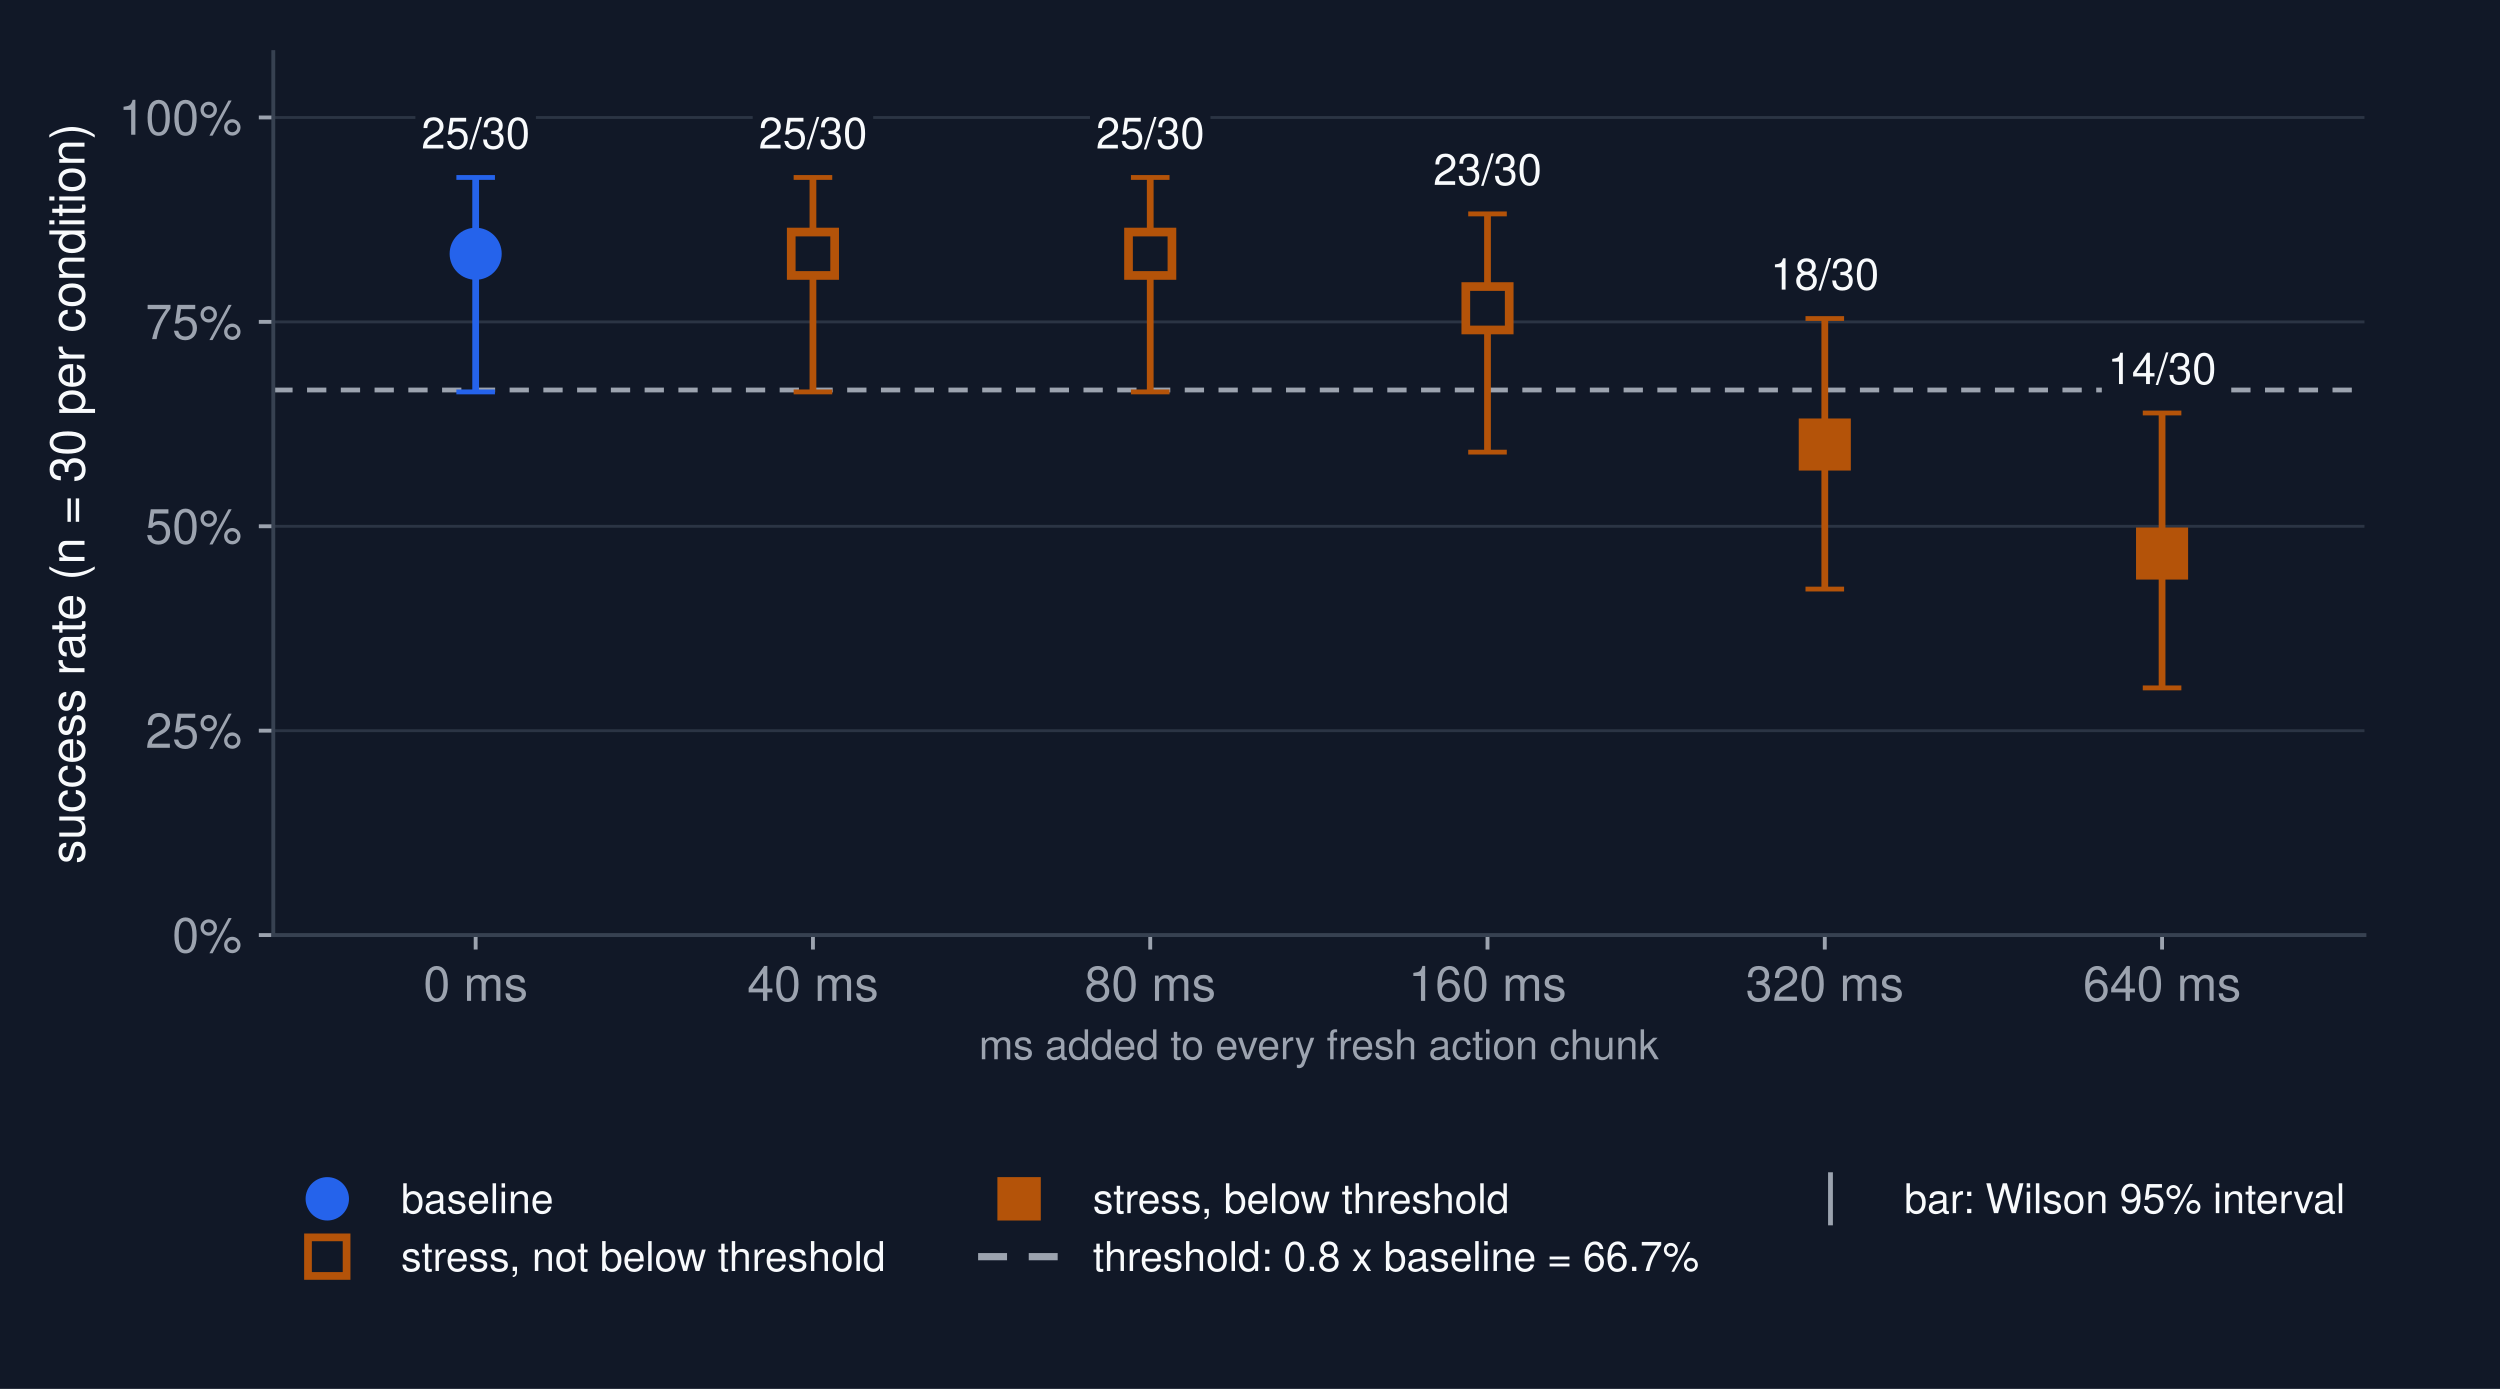
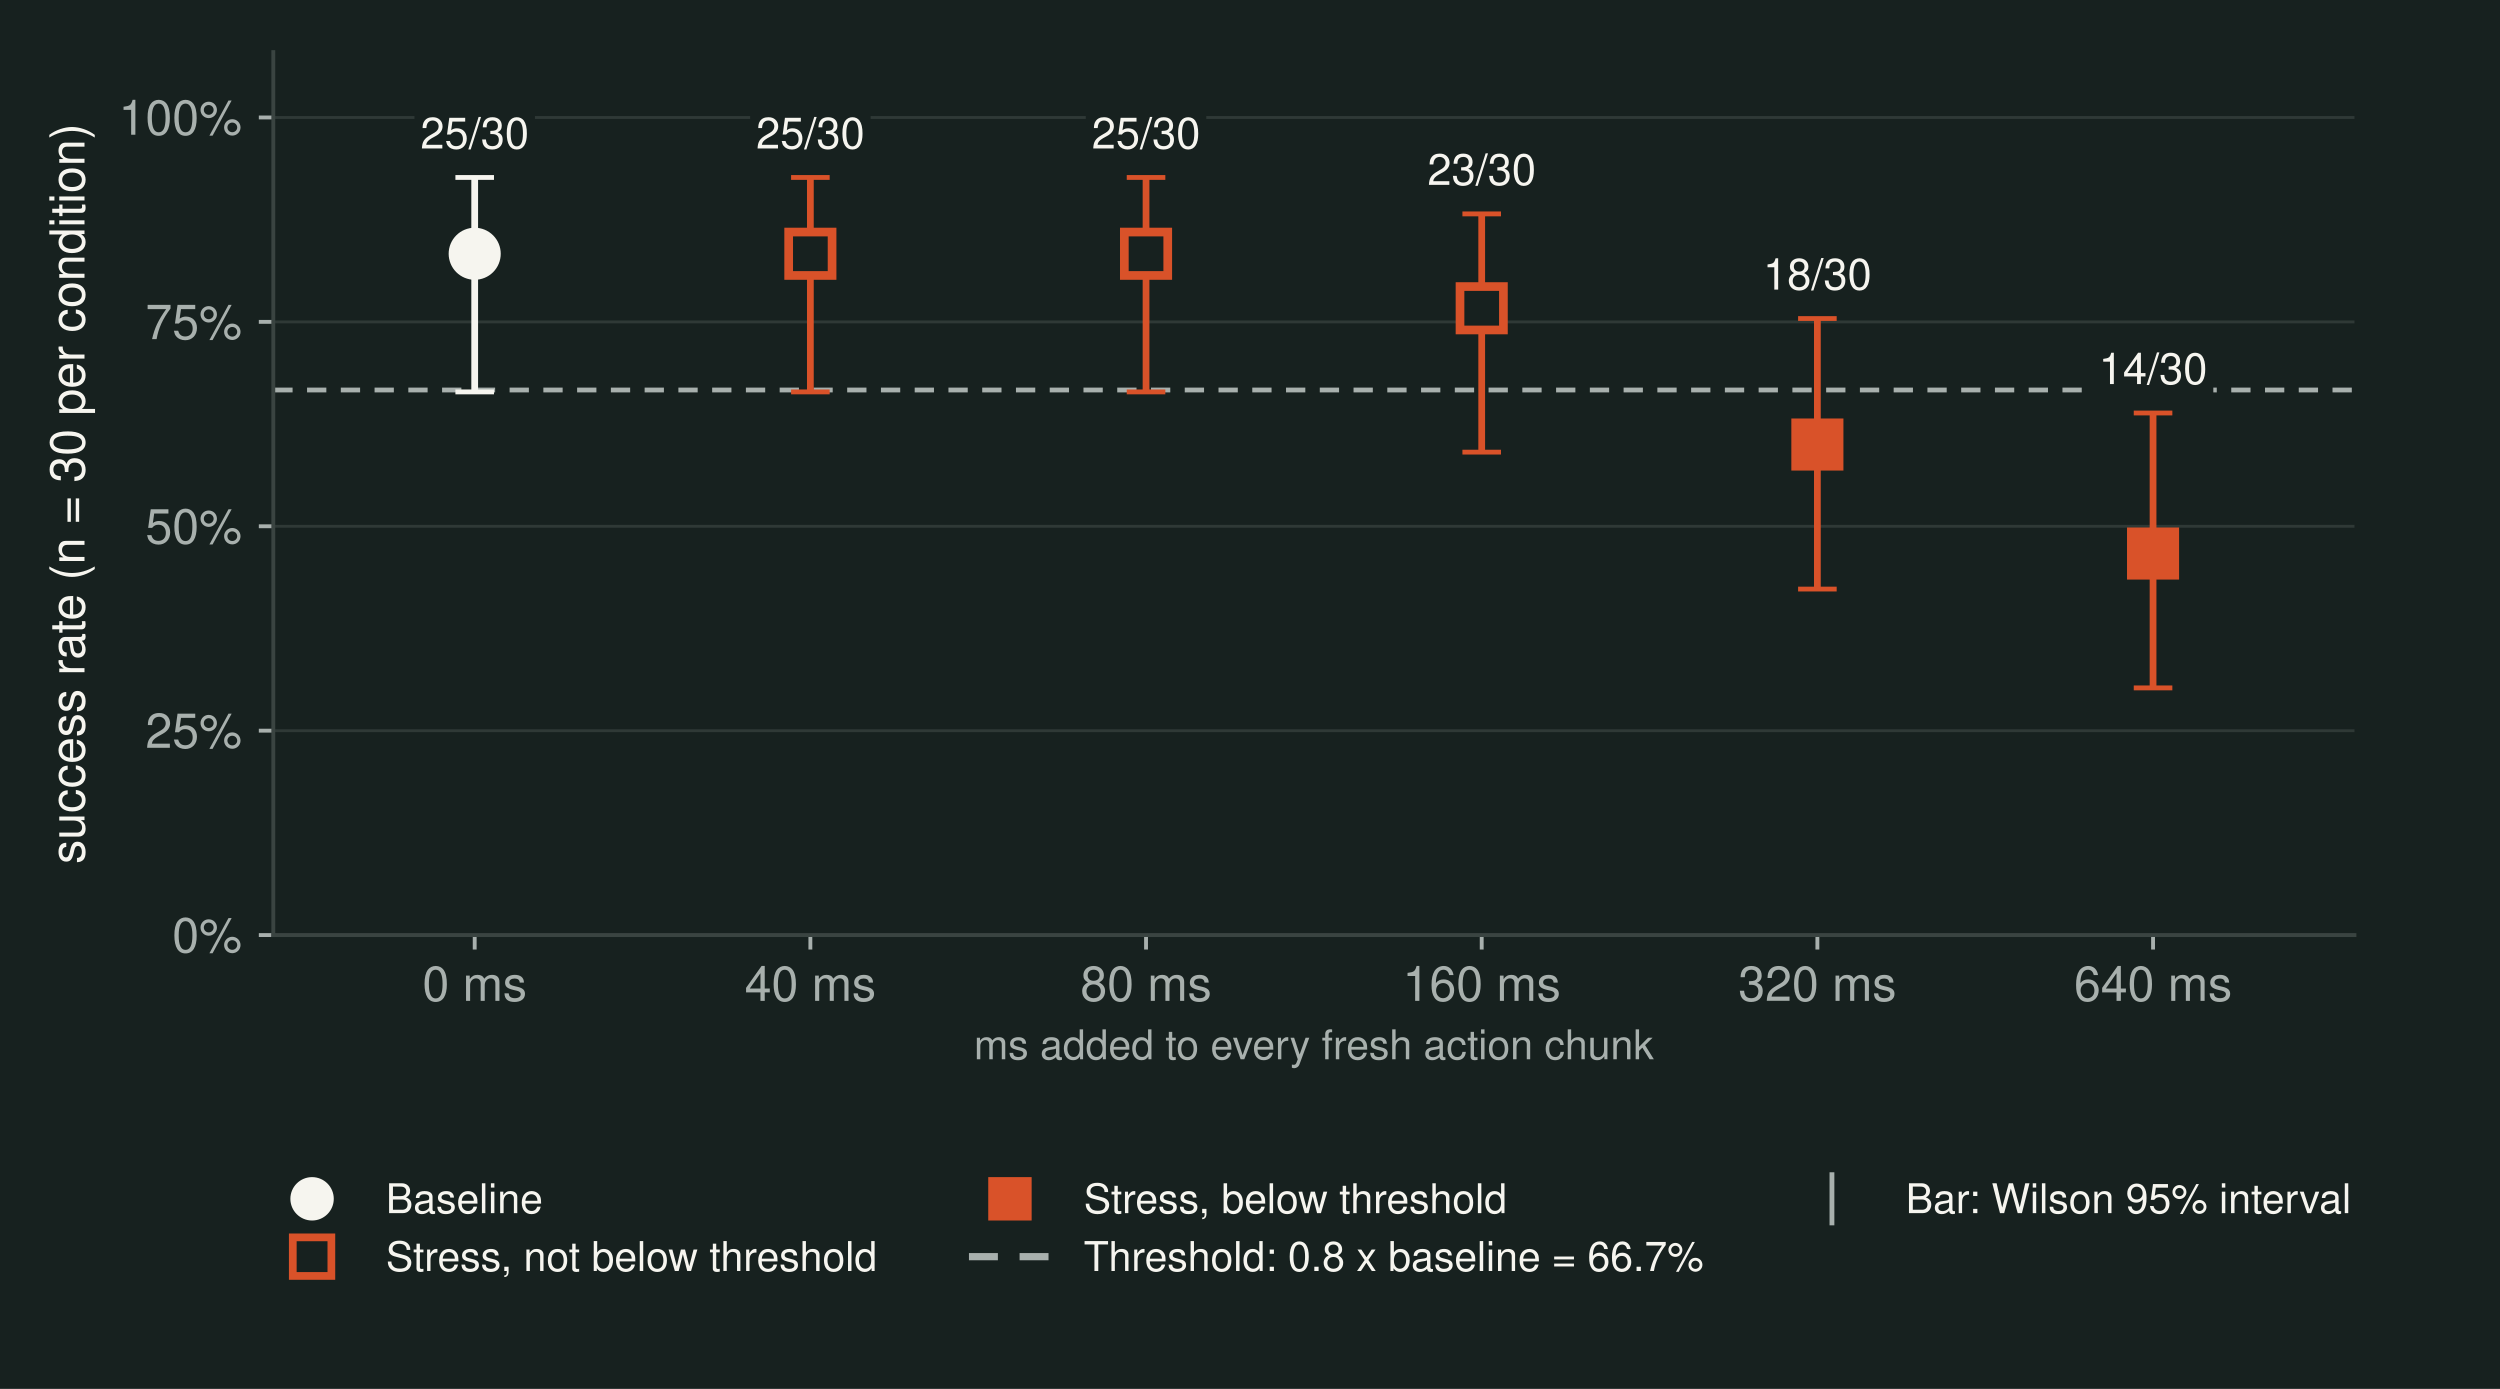
<svg xmlns="http://www.w3.org/2000/svg" xmlns:xlink="http://www.w3.org/1999/xlink" width="518.4pt" height="288pt" viewBox="0 0 518.4 288" version="1.1">
  <defs>
    <style type="text/css">*{stroke-linejoin: round; stroke-linecap: butt}</style>
  </defs>
  <g id="figure_1">
    <g id="patch_1">
-       <path d="M 0 288  L 518.4 288  L 518.4 0  L 0 0  z " style="fill: #111827" />
+       <path d="M 0 288  L 518.4 288  L 518.4 0  L 0 0  z " style="fill: #17211f" />
    </g>
    <g id="axes_1">
      <g id="patch_2">
-         <path d="M 56.67 193.898  L 490.29 193.898  L 490.29 10.8  L 56.67 10.8  z " style="fill: #111827" />
+         <path d="M 56.67 193.898  L 488.22 193.898  L 488.22 10.8  L 56.67 10.8  z " style="fill: #17211f" />
      </g>
      <g id="matplotlib.axis_1">
        <g id="xtick_1">
          <g id="line2d_1">
            <defs>
-               <path id="mce90287faa" d="M 0 0  L 0 3  " style="stroke: #9ca3af; stroke-width: 0.8" />
+               <path id="mc2c41bda7b" d="M 0 0  L 0 3  " style="stroke: #a8b0ad; stroke-width: 0.8" />
            </defs>
            <g>
-               <use xlink:href="#mce90287faa" x="98.633" y="193.898" style="fill: #9ca3af; stroke: #9ca3af; stroke-width: 0.8" />
+               <use xlink:href="#mc2c41bda7b" x="98.433" y="193.898" style="fill: #a8b0ad; stroke: #a8b0ad; stroke-width: 0.8" />
            </g>
          </g>
          <g id="text_1">
-             <text style="font-size: 10px; font-family: 'Helvetica Neue', 'Helvetica', 'Arial', 'DejaVu Sans', sans-serif; text-anchor: middle; fill: #9ca3af" x="98.633" y="207.538" transform="rotate(-0 98.63323 207.5382)">0 ms</text>
+             <text style="font-size: 10px; font-family: 'Helvetica Neue', 'Helvetica', 'Arial', 'DejaVu Sans', sans-serif; text-anchor: middle; fill: #a8b0ad" x="98.433" y="207.538" transform="rotate(-0 98.4329 207.5382)">0 ms</text>
          </g>
        </g>
        <g id="xtick_2">
          <g id="line2d_2">
            <g>
-               <use xlink:href="#mce90287faa" x="168.572" y="193.898" style="fill: #9ca3af; stroke: #9ca3af; stroke-width: 0.8" />
+               <use xlink:href="#mc2c41bda7b" x="168.038" y="193.898" style="fill: #a8b0ad; stroke: #a8b0ad; stroke-width: 0.8" />
            </g>
          </g>
          <g id="text_2">
-             <text style="font-size: 10px; font-family: 'Helvetica Neue', 'Helvetica', 'Arial', 'DejaVu Sans', sans-serif; text-anchor: middle; fill: #9ca3af" x="168.572" y="207.538" transform="rotate(-0 168.5719 207.5382)">40 ms</text>
+             <text style="font-size: 10px; font-family: 'Helvetica Neue', 'Helvetica', 'Arial', 'DejaVu Sans', sans-serif; text-anchor: middle; fill: #a8b0ad" x="168.038" y="207.538" transform="rotate(-0 168.0377 207.5382)">40 ms</text>
          </g>
        </g>
        <g id="xtick_3">
          <g id="line2d_3">
            <g>
-               <use xlink:href="#mce90287faa" x="238.511" y="193.898" style="fill: #9ca3af; stroke: #9ca3af; stroke-width: 0.8" />
+               <use xlink:href="#mc2c41bda7b" x="237.643" y="193.898" style="fill: #a8b0ad; stroke: #a8b0ad; stroke-width: 0.8" />
            </g>
          </g>
          <g id="text_3">
-             <text style="font-size: 10px; font-family: 'Helvetica Neue', 'Helvetica', 'Arial', 'DejaVu Sans', sans-serif; text-anchor: middle; fill: #9ca3af" x="238.511" y="207.538" transform="rotate(-0 238.5106 207.5382)">80 ms</text>
+             <text style="font-size: 10px; font-family: 'Helvetica Neue', 'Helvetica', 'Arial', 'DejaVu Sans', sans-serif; text-anchor: middle; fill: #a8b0ad" x="237.643" y="207.538" transform="rotate(-0 237.6426 207.5382)">80 ms</text>
          </g>
        </g>
        <g id="xtick_4">
          <g id="line2d_4">
            <g>
-               <use xlink:href="#mce90287faa" x="308.449" y="193.898" style="fill: #9ca3af; stroke: #9ca3af; stroke-width: 0.8" />
+               <use xlink:href="#mc2c41bda7b" x="307.247" y="193.898" style="fill: #a8b0ad; stroke: #a8b0ad; stroke-width: 0.8" />
            </g>
          </g>
          <g id="text_4">
-             <text style="font-size: 10px; font-family: 'Helvetica Neue', 'Helvetica', 'Arial', 'DejaVu Sans', sans-serif; text-anchor: middle; fill: #9ca3af" x="308.449" y="207.538" transform="rotate(-0 308.4494 207.5382)">160 ms</text>
+             <text style="font-size: 10px; font-family: 'Helvetica Neue', 'Helvetica', 'Arial', 'DejaVu Sans', sans-serif; text-anchor: middle; fill: #a8b0ad" x="307.247" y="207.538" transform="rotate(-0 307.2474 207.5382)">160 ms</text>
          </g>
        </g>
        <g id="xtick_5">
          <g id="line2d_5">
            <g>
-               <use xlink:href="#mce90287faa" x="378.388" y="193.898" style="fill: #9ca3af; stroke: #9ca3af; stroke-width: 0.8" />
+               <use xlink:href="#mc2c41bda7b" x="376.852" y="193.898" style="fill: #a8b0ad; stroke: #a8b0ad; stroke-width: 0.8" />
            </g>
          </g>
          <g id="text_5">
-             <text style="font-size: 10px; font-family: 'Helvetica Neue', 'Helvetica', 'Arial', 'DejaVu Sans', sans-serif; text-anchor: middle; fill: #9ca3af" x="378.388" y="207.538" transform="rotate(-0 378.3881 207.5382)">320 ms</text>
+             <text style="font-size: 10px; font-family: 'Helvetica Neue', 'Helvetica', 'Arial', 'DejaVu Sans', sans-serif; text-anchor: middle; fill: #a8b0ad" x="376.852" y="207.538" transform="rotate(-0 376.8523 207.5382)">320 ms</text>
          </g>
        </g>
        <g id="xtick_6">
          <g id="line2d_6">
            <g>
-               <use xlink:href="#mce90287faa" x="448.327" y="193.898" style="fill: #9ca3af; stroke: #9ca3af; stroke-width: 0.8" />
+               <use xlink:href="#mc2c41bda7b" x="446.457" y="193.898" style="fill: #a8b0ad; stroke: #a8b0ad; stroke-width: 0.8" />
            </g>
          </g>
          <g id="text_6">
-             <text style="font-size: 10px; font-family: 'Helvetica Neue', 'Helvetica', 'Arial', 'DejaVu Sans', sans-serif; text-anchor: middle; fill: #9ca3af" x="448.327" y="207.538" transform="rotate(-0 448.3268 207.5382)">640 ms</text>
+             <text style="font-size: 10px; font-family: 'Helvetica Neue', 'Helvetica', 'Arial', 'DejaVu Sans', sans-serif; text-anchor: middle; fill: #a8b0ad" x="446.457" y="207.538" transform="rotate(-0 446.4571 207.5382)">640 ms</text>
          </g>
        </g>
        <g id="text_7">
-           <text style="font-size: 8.5px; font-family: 'Helvetica Neue', 'Helvetica', 'Arial', 'DejaVu Sans', sans-serif; text-anchor: middle; fill: #9ca3af" x="273.48" y="219.646" transform="rotate(-0 273.48 219.6458)">ms added to every fresh action chunk</text>
+           <text style="font-size: 8.5px; font-family: 'Helvetica Neue', 'Helvetica', 'Arial', 'DejaVu Sans', sans-serif; text-anchor: middle; fill: #a8b0ad" x="272.445" y="219.646" transform="rotate(-0 272.445 219.6458)">ms added to every fresh action chunk</text>
        </g>
      </g>
      <g id="matplotlib.axis_2">
        <g id="ytick_1">
          <g id="line2d_7">
-             <path d="M 56.67 193.898  L 490.29 193.898  " clip-path="url(#p9b0ecbfd5b)" style="fill: none; stroke: #374151; stroke-opacity: 0.7; stroke-width: 0.6; stroke-linecap: square" />
+             <path d="M 56.67 193.898  L 488.22 193.898  " clip-path="url(#pf2805d2afb)" style="fill: none; stroke: #3a4441; stroke-opacity: 0.7; stroke-width: 0.6; stroke-linecap: square" />
          </g>
          <g id="line2d_8">
            <defs>
-               <path id="m73782f5414" d="M 0 0  L -3 0  " style="stroke: #9ca3af; stroke-width: 0.8" />
+               <path id="m6b0898b66c" d="M 0 0  L -3 0  " style="stroke: #a8b0ad; stroke-width: 0.8" />
            </defs>
            <g>
-               <use xlink:href="#m73782f5414" x="56.67" y="193.898" style="fill: #9ca3af; stroke: #9ca3af; stroke-width: 0.8" />
+               <use xlink:href="#m6b0898b66c" x="56.67" y="193.898" style="fill: #a8b0ad; stroke: #a8b0ad; stroke-width: 0.8" />
            </g>
          </g>
          <g id="text_8">
-             <text style="font-size: 10px; font-family: 'Helvetica Neue', 'Helvetica', 'Arial', 'DejaVu Sans', sans-serif; text-anchor: end; fill: #9ca3af" x="50.17" y="197.468" transform="rotate(-0 50.17 197.4679)">0%</text>
+             <text style="font-size: 10px; font-family: 'Helvetica Neue', 'Helvetica', 'Arial', 'DejaVu Sans', sans-serif; text-anchor: end; fill: #a8b0ad" x="50.17" y="197.468" transform="rotate(-0 50.17 197.4679)">0%</text>
          </g>
        </g>
        <g id="ytick_2">
          <g id="line2d_9">
-             <path d="M 56.67 151.514  L 490.29 151.514  " clip-path="url(#p9b0ecbfd5b)" style="fill: none; stroke: #374151; stroke-opacity: 0.7; stroke-width: 0.6; stroke-linecap: square" />
+             <path d="M 56.67 151.514  L 488.22 151.514  " clip-path="url(#pf2805d2afb)" style="fill: none; stroke: #3a4441; stroke-opacity: 0.7; stroke-width: 0.6; stroke-linecap: square" />
          </g>
          <g id="line2d_10">
            <g>
-               <use xlink:href="#m73782f5414" x="56.67" y="151.514" style="fill: #9ca3af; stroke: #9ca3af; stroke-width: 0.8" />
+               <use xlink:href="#m6b0898b66c" x="56.67" y="151.514" style="fill: #a8b0ad; stroke: #a8b0ad; stroke-width: 0.8" />
            </g>
          </g>
          <g id="text_9">
-             <text style="font-size: 10px; font-family: 'Helvetica Neue', 'Helvetica', 'Arial', 'DejaVu Sans', sans-serif; text-anchor: end; fill: #9ca3af" x="50.17" y="155.084" transform="rotate(-0 50.17 155.0842)">25%</text>
+             <text style="font-size: 10px; font-family: 'Helvetica Neue', 'Helvetica', 'Arial', 'DejaVu Sans', sans-serif; text-anchor: end; fill: #a8b0ad" x="50.17" y="155.084" transform="rotate(-0 50.17 155.0842)">25%</text>
          </g>
        </g>
        <g id="ytick_3">
          <g id="line2d_11">
-             <path d="M 56.67 109.13  L 490.29 109.13  " clip-path="url(#p9b0ecbfd5b)" style="fill: none; stroke: #374151; stroke-opacity: 0.7; stroke-width: 0.6; stroke-linecap: square" />
+             <path d="M 56.67 109.13  L 488.22 109.13  " clip-path="url(#pf2805d2afb)" style="fill: none; stroke: #3a4441; stroke-opacity: 0.7; stroke-width: 0.6; stroke-linecap: square" />
          </g>
          <g id="line2d_12">
            <g>
-               <use xlink:href="#m73782f5414" x="56.67" y="109.13" style="fill: #9ca3af; stroke: #9ca3af; stroke-width: 0.8" />
+               <use xlink:href="#m6b0898b66c" x="56.67" y="109.13" style="fill: #a8b0ad; stroke: #a8b0ad; stroke-width: 0.8" />
            </g>
          </g>
          <g id="text_10">
-             <text style="font-size: 10px; font-family: 'Helvetica Neue', 'Helvetica', 'Arial', 'DejaVu Sans', sans-serif; text-anchor: end; fill: #9ca3af" x="50.17" y="112.701" transform="rotate(-0 50.17 112.7005)">50%</text>
+             <text style="font-size: 10px; font-family: 'Helvetica Neue', 'Helvetica', 'Arial', 'DejaVu Sans', sans-serif; text-anchor: end; fill: #a8b0ad" x="50.17" y="112.701" transform="rotate(-0 50.17 112.7005)">50%</text>
          </g>
        </g>
        <g id="ytick_4">
          <g id="line2d_13">
-             <path d="M 56.67 66.746  L 490.29 66.746  " clip-path="url(#p9b0ecbfd5b)" style="fill: none; stroke: #374151; stroke-opacity: 0.7; stroke-width: 0.6; stroke-linecap: square" />
+             <path d="M 56.67 66.746  L 488.22 66.746  " clip-path="url(#pf2805d2afb)" style="fill: none; stroke: #3a4441; stroke-opacity: 0.7; stroke-width: 0.6; stroke-linecap: square" />
          </g>
          <g id="line2d_14">
            <g>
-               <use xlink:href="#m73782f5414" x="56.67" y="66.746" style="fill: #9ca3af; stroke: #9ca3af; stroke-width: 0.8" />
+               <use xlink:href="#m6b0898b66c" x="56.67" y="66.746" style="fill: #a8b0ad; stroke: #a8b0ad; stroke-width: 0.8" />
            </g>
          </g>
          <g id="text_11">
-             <text style="font-size: 10px; font-family: 'Helvetica Neue', 'Helvetica', 'Arial', 'DejaVu Sans', sans-serif; text-anchor: end; fill: #9ca3af" x="50.17" y="70.317" transform="rotate(-0 50.17 70.3168)">75%</text>
+             <text style="font-size: 10px; font-family: 'Helvetica Neue', 'Helvetica', 'Arial', 'DejaVu Sans', sans-serif; text-anchor: end; fill: #a8b0ad" x="50.17" y="70.317" transform="rotate(-0 50.17 70.3168)">75%</text>
          </g>
        </g>
        <g id="ytick_5">
          <g id="line2d_15">
-             <path d="M 56.67 24.363  L 490.29 24.363  " clip-path="url(#p9b0ecbfd5b)" style="fill: none; stroke: #374151; stroke-opacity: 0.7; stroke-width: 0.6; stroke-linecap: square" />
+             <path d="M 56.67 24.363  L 488.22 24.363  " clip-path="url(#pf2805d2afb)" style="fill: none; stroke: #3a4441; stroke-opacity: 0.7; stroke-width: 0.6; stroke-linecap: square" />
          </g>
          <g id="line2d_16">
            <g>
-               <use xlink:href="#m73782f5414" x="56.67" y="24.363" style="fill: #9ca3af; stroke: #9ca3af; stroke-width: 0.8" />
+               <use xlink:href="#m6b0898b66c" x="56.67" y="24.363" style="fill: #a8b0ad; stroke: #a8b0ad; stroke-width: 0.8" />
            </g>
          </g>
          <g id="text_12">
-             <text style="font-size: 10px; font-family: 'Helvetica Neue', 'Helvetica', 'Arial', 'DejaVu Sans', sans-serif; text-anchor: end; fill: #9ca3af" x="50.17" y="27.933" transform="rotate(-0 50.17 27.9331)">100%</text>
+             <text style="font-size: 10px; font-family: 'Helvetica Neue', 'Helvetica', 'Arial', 'DejaVu Sans', sans-serif; text-anchor: end; fill: #a8b0ad" x="50.17" y="27.933" transform="rotate(-0 50.17 27.9331)">100%</text>
          </g>
        </g>
        <g id="text_13">
-           <text style="font-size: 10px; font-family: 'Helvetica Neue', 'Helvetica', 'Arial', 'DejaVu Sans', sans-serif; text-anchor: middle; fill: #f8fafc" x="17.522" y="102.349" transform="rotate(-90 17.52156 102.3488)">success rate (n = 30 per condition)</text>
+           <text style="font-size: 10px; font-family: 'Helvetica Neue', 'Helvetica', 'Arial', 'DejaVu Sans', sans-serif; text-anchor: middle; fill: #f6f5ef" x="17.522" y="102.349" transform="rotate(-90 17.52156 102.3488)">success rate (n = 30 per condition)</text>
        </g>
      </g>
      <g id="line2d_17">
-         <path d="M 56.67 80.874  L 490.29 80.874  " clip-path="url(#p9b0ecbfd5b)" style="fill: none; stroke-dasharray: 4,3; stroke-dashoffset: 0; stroke: #9ca3af" />
+         <path d="M 56.67 80.874  L 488.22 80.874  " clip-path="url(#pf2805d2afb)" style="fill: none; stroke-dasharray: 4,3; stroke-dashoffset: 0; stroke: #a8b0ad" />
      </g>
      <g id="LineCollection_1">
-         <path d="M 98.633 81.266  L 98.633 36.801  " clip-path="url(#p9b0ecbfd5b)" style="fill: none; stroke: #2563eb; stroke-width: 1.4" />
+         <path d="M 98.433 81.266  L 98.433 36.801  " clip-path="url(#pf2805d2afb)" style="fill: none; stroke: #f6f5ef; stroke-width: 1.4" />
      </g>
      <g id="line2d_18">
        <defs>
-           <path id="m6fc3dcf2f7" d="M 4 0  L -4 -0  " style="stroke: #2563eb" />
-         </defs>
-         <g clip-path="url(#p9b0ecbfd5b)">
-           <use xlink:href="#m6fc3dcf2f7" x="98.633" y="81.266" style="fill: #1f77b4; stroke: #2563eb" />
+           <path id="m2b64db4c84" d="M 4 0  L -4 -0  " style="stroke: #f6f5ef" />
+         </defs>
+         <g clip-path="url(#pf2805d2afb)">
+           <use xlink:href="#m2b64db4c84" x="98.433" y="81.266" style="fill: #1f77b4; stroke: #f6f5ef" />
        </g>
      </g>
      <g id="line2d_19">
-         <g clip-path="url(#p9b0ecbfd5b)">
-           <use xlink:href="#m6fc3dcf2f7" x="98.633" y="36.801" style="fill: #1f77b4; stroke: #2563eb" />
+         <g clip-path="url(#pf2805d2afb)">
+           <use xlink:href="#m2b64db4c84" x="98.433" y="36.801" style="fill: #1f77b4; stroke: #f6f5ef" />
        </g>
      </g>
      <g id="line2d_20">
        <defs>
-           <path id="m44b142923c" d="M 0 4.5  C 1.193 4.5 2.338 4.026 3.182 3.182  C 4.026 2.338 4.5 1.193 4.5 0  C 4.5 -1.193 4.026 -2.338 3.182 -3.182  C 2.338 -4.026 1.193 -4.5 0 -4.5  C -1.193 -4.5 -2.338 -4.026 -3.182 -3.182  C -4.026 -2.338 -4.5 -1.193 -4.5 0  C -4.5 1.193 -4.026 2.338 -3.182 3.182  C -2.338 4.026 -1.193 4.5 0 4.5  z " style="stroke: #2563eb; stroke-width: 1.8" />
-         </defs>
-         <g clip-path="url(#p9b0ecbfd5b)">
-           <use xlink:href="#m44b142923c" x="98.633" y="52.619" style="fill: #2563eb; stroke: #2563eb; stroke-width: 1.8" />
+           <path id="m468cc6b592" d="M 0 4.5  C 1.193 4.5 2.338 4.026 3.182 3.182  C 4.026 2.338 4.5 1.193 4.5 0  C 4.5 -1.193 4.026 -2.338 3.182 -3.182  C 2.338 -4.026 1.193 -4.5 0 -4.5  C -1.193 -4.5 -2.338 -4.026 -3.182 -3.182  C -4.026 -2.338 -4.5 -1.193 -4.5 0  C -4.5 1.193 -4.026 2.338 -3.182 3.182  C -2.338 4.026 -1.193 4.5 0 4.5  z " style="stroke: #f6f5ef; stroke-width: 1.8" />
+         </defs>
+         <g clip-path="url(#pf2805d2afb)">
+           <use xlink:href="#m468cc6b592" x="98.433" y="52.619" style="fill: #f6f5ef; stroke: #f6f5ef; stroke-width: 1.8" />
        </g>
      </g>
      <g id="LineCollection_2">
-         <path d="M 168.572 81.266  L 168.572 36.801  " clip-path="url(#p9b0ecbfd5b)" style="fill: none; stroke: #b45309; stroke-width: 1.4" />
+         <path d="M 168.038 81.266  L 168.038 36.801  " clip-path="url(#pf2805d2afb)" style="fill: none; stroke: #d95229; stroke-width: 1.4" />
      </g>
      <g id="line2d_21">
        <defs>
-           <path id="m9e03931a04" d="M 4 0  L -4 -0  " style="stroke: #b45309" />
-         </defs>
-         <g clip-path="url(#p9b0ecbfd5b)">
-           <use xlink:href="#m9e03931a04" x="168.572" y="81.266" style="fill: #1f77b4; stroke: #b45309" />
+           <path id="ma403d8acb5" d="M 4 0  L -4 -0  " style="stroke: #d95229" />
+         </defs>
+         <g clip-path="url(#pf2805d2afb)">
+           <use xlink:href="#ma403d8acb5" x="168.038" y="81.266" style="fill: #1f77b4; stroke: #d95229" />
        </g>
      </g>
      <g id="line2d_22">
-         <g clip-path="url(#p9b0ecbfd5b)">
-           <use xlink:href="#m9e03931a04" x="168.572" y="36.801" style="fill: #1f77b4; stroke: #b45309" />
+         <g clip-path="url(#pf2805d2afb)">
+           <use xlink:href="#ma403d8acb5" x="168.038" y="36.801" style="fill: #1f77b4; stroke: #d95229" />
        </g>
      </g>
      <g id="line2d_23">
        <defs>
-           <path id="ma42c87529c" d="M -4.5 4.5  L 4.5 4.5  L 4.5 -4.5  L -4.5 -4.5  z " style="stroke: #b45309; stroke-width: 1.8; stroke-linejoin: miter" />
-         </defs>
-         <g clip-path="url(#p9b0ecbfd5b)">
-           <use xlink:href="#ma42c87529c" x="168.572" y="52.619" style="fill: #111827; stroke: #b45309; stroke-width: 1.8; stroke-linejoin: miter" />
+           <path id="mff75fc95c3" d="M -4.5 4.5  L 4.5 4.5  L 4.5 -4.5  L -4.5 -4.5  z " style="stroke: #d95229; stroke-width: 1.8; stroke-linejoin: miter" />
+         </defs>
+         <g clip-path="url(#pf2805d2afb)">
+           <use xlink:href="#mff75fc95c3" x="168.038" y="52.619" style="fill: #17211f; stroke: #d95229; stroke-width: 1.8; stroke-linejoin: miter" />
        </g>
      </g>
      <g id="LineCollection_3">
-         <path d="M 238.511 81.266  L 238.511 36.801  " clip-path="url(#p9b0ecbfd5b)" style="fill: none; stroke: #b45309; stroke-width: 1.4" />
+         <path d="M 237.643 81.266  L 237.643 36.801  " clip-path="url(#pf2805d2afb)" style="fill: none; stroke: #d95229; stroke-width: 1.4" />
      </g>
      <g id="line2d_24">
-         <g clip-path="url(#p9b0ecbfd5b)">
-           <use xlink:href="#m9e03931a04" x="238.511" y="81.266" style="fill: #1f77b4; stroke: #b45309" />
+         <g clip-path="url(#pf2805d2afb)">
+           <use xlink:href="#ma403d8acb5" x="237.643" y="81.266" style="fill: #1f77b4; stroke: #d95229" />
        </g>
      </g>
      <g id="line2d_25">
-         <g clip-path="url(#p9b0ecbfd5b)">
-           <use xlink:href="#m9e03931a04" x="238.511" y="36.801" style="fill: #1f77b4; stroke: #b45309" />
+         <g clip-path="url(#pf2805d2afb)">
+           <use xlink:href="#ma403d8acb5" x="237.643" y="36.801" style="fill: #1f77b4; stroke: #d95229" />
        </g>
      </g>
      <g id="line2d_26">
-         <g clip-path="url(#p9b0ecbfd5b)">
-           <use xlink:href="#ma42c87529c" x="238.511" y="52.619" style="fill: #111827; stroke: #b45309; stroke-width: 1.8; stroke-linejoin: miter" />
+         <g clip-path="url(#pf2805d2afb)">
+           <use xlink:href="#mff75fc95c3" x="237.643" y="52.619" style="fill: #17211f; stroke: #d95229; stroke-width: 1.8; stroke-linejoin: miter" />
        </g>
      </g>
      <g id="LineCollection_4">
-         <path d="M 308.449 93.751  L 308.449 44.355  " clip-path="url(#p9b0ecbfd5b)" style="fill: none; stroke: #b45309; stroke-width: 1.4" />
+         <path d="M 307.247 93.751  L 307.247 44.355  " clip-path="url(#pf2805d2afb)" style="fill: none; stroke: #d95229; stroke-width: 1.4" />
      </g>
      <g id="line2d_27">
-         <g clip-path="url(#p9b0ecbfd5b)">
-           <use xlink:href="#m9e03931a04" x="308.449" y="93.751" style="fill: #1f77b4; stroke: #b45309" />
+         <g clip-path="url(#pf2805d2afb)">
+           <use xlink:href="#ma403d8acb5" x="307.247" y="93.751" style="fill: #1f77b4; stroke: #d95229" />
        </g>
      </g>
      <g id="line2d_28">
-         <g clip-path="url(#p9b0ecbfd5b)">
-           <use xlink:href="#m9e03931a04" x="308.449" y="44.355" style="fill: #1f77b4; stroke: #b45309" />
+         <g clip-path="url(#pf2805d2afb)">
+           <use xlink:href="#ma403d8acb5" x="307.247" y="44.355" style="fill: #1f77b4; stroke: #d95229" />
        </g>
      </g>
      <g id="line2d_29">
-         <g clip-path="url(#p9b0ecbfd5b)">
-           <use xlink:href="#ma42c87529c" x="308.449" y="63.921" style="fill: #111827; stroke: #b45309; stroke-width: 1.8; stroke-linejoin: miter" />
+         <g clip-path="url(#pf2805d2afb)">
+           <use xlink:href="#mff75fc95c3" x="307.247" y="63.921" style="fill: #17211f; stroke: #d95229; stroke-width: 1.8; stroke-linejoin: miter" />
        </g>
      </g>
      <g id="LineCollection_5">
-         <path d="M 378.388 122.15  L 378.388 66.052  " clip-path="url(#p9b0ecbfd5b)" style="fill: none; stroke: #b45309; stroke-width: 1.4" />
+         <path d="M 376.852 122.15  L 376.852 66.052  " clip-path="url(#pf2805d2afb)" style="fill: none; stroke: #d95229; stroke-width: 1.4" />
      </g>
      <g id="line2d_30">
-         <g clip-path="url(#p9b0ecbfd5b)">
-           <use xlink:href="#m9e03931a04" x="378.388" y="122.15" style="fill: #1f77b4; stroke: #b45309" />
+         <g clip-path="url(#pf2805d2afb)">
+           <use xlink:href="#ma403d8acb5" x="376.852" y="122.15" style="fill: #1f77b4; stroke: #d95229" />
        </g>
      </g>
      <g id="line2d_31">
-         <g clip-path="url(#p9b0ecbfd5b)">
-           <use xlink:href="#m9e03931a04" x="378.388" y="66.052" style="fill: #1f77b4; stroke: #b45309" />
+         <g clip-path="url(#pf2805d2afb)">
+           <use xlink:href="#ma403d8acb5" x="376.852" y="66.052" style="fill: #1f77b4; stroke: #d95229" />
        </g>
      </g>
      <g id="line2d_32">
        <defs>
-           <path id="m9f45a87092" d="M -4.5 4.5  L 4.5 4.5  L 4.5 -4.5  L -4.5 -4.5  z " style="stroke: #b45309; stroke-width: 1.8; stroke-linejoin: miter" />
-         </defs>
-         <g clip-path="url(#p9b0ecbfd5b)">
-           <use xlink:href="#m9f45a87092" x="378.388" y="92.177" style="fill: #b45309; stroke: #b45309; stroke-width: 1.8; stroke-linejoin: miter" />
+           <path id="ma30e1ef4e6" d="M -4.5 4.5  L 4.5 4.5  L 4.5 -4.5  L -4.5 -4.5  z " style="stroke: #d95229; stroke-width: 1.8; stroke-linejoin: miter" />
+         </defs>
+         <g clip-path="url(#pf2805d2afb)">
+           <use xlink:href="#ma30e1ef4e6" x="376.852" y="92.177" style="fill: #d95229; stroke: #d95229; stroke-width: 1.8; stroke-linejoin: miter" />
        </g>
      </g>
      <g id="LineCollection_6">
-         <path d="M 448.327 142.643  L 448.327 85.637  " clip-path="url(#p9b0ecbfd5b)" style="fill: none; stroke: #b45309; stroke-width: 1.4" />
+         <path d="M 446.457 142.643  L 446.457 85.637  " clip-path="url(#pf2805d2afb)" style="fill: none; stroke: #d95229; stroke-width: 1.4" />
      </g>
      <g id="line2d_33">
-         <g clip-path="url(#p9b0ecbfd5b)">
-           <use xlink:href="#m9e03931a04" x="448.327" y="142.643" style="fill: #1f77b4; stroke: #b45309" />
+         <g clip-path="url(#pf2805d2afb)">
+           <use xlink:href="#ma403d8acb5" x="446.457" y="142.643" style="fill: #1f77b4; stroke: #d95229" />
        </g>
      </g>
      <g id="line2d_34">
-         <g clip-path="url(#p9b0ecbfd5b)">
-           <use xlink:href="#m9e03931a04" x="448.327" y="85.637" style="fill: #1f77b4; stroke: #b45309" />
+         <g clip-path="url(#pf2805d2afb)">
+           <use xlink:href="#ma403d8acb5" x="446.457" y="85.637" style="fill: #1f77b4; stroke: #d95229" />
        </g>
      </g>
      <g id="line2d_35">
-         <g clip-path="url(#p9b0ecbfd5b)">
-           <use xlink:href="#m9f45a87092" x="448.327" y="114.781" style="fill: #b45309; stroke: #b45309; stroke-width: 1.8; stroke-linejoin: miter" />
+         <g clip-path="url(#pf2805d2afb)">
+           <use xlink:href="#ma30e1ef4e6" x="446.457" y="114.781" style="fill: #d95229; stroke: #d95229; stroke-width: 1.8; stroke-linejoin: miter" />
        </g>
      </g>
      <g id="patch_3">
-         <path d="M 56.67 193.898  L 56.67 10.8  " style="fill: none; stroke: #374151; stroke-width: 0.8; stroke-linejoin: miter; stroke-linecap: square" />
+         <path d="M 56.67 193.898  L 56.67 10.8  " style="fill: none; stroke: #3a4441; stroke-width: 0.8; stroke-linejoin: miter; stroke-linecap: square" />
      </g>
      <g id="patch_4">
-         <path d="M 56.67 193.898  L 490.29 193.898  " style="fill: none; stroke: #374151; stroke-width: 0.8; stroke-linejoin: miter; stroke-linecap: square" />
+         <path d="M 56.67 193.898  L 488.22 193.898  " style="fill: none; stroke: #3a4441; stroke-width: 0.8; stroke-linejoin: miter; stroke-linecap: square" />
      </g>
      <g id="text_14">
        <g id="patch_5">
-           <path d="M 86.138 33.564  L 111.128 33.564  L 111.128 23.384  L 86.138 23.384  z " style="fill: #111827" />
-         </g>
-         <text style="font-size: 9px; font-family: 'Helvetica Neue', 'Helvetica', 'Arial', 'DejaVu Sans', sans-serif; text-anchor: middle; fill: #f8fafc" x="98.633" y="30.801" transform="rotate(-0 98.63323 30.80078)">25/30</text>
+           <path d="M 85.938 33.564  L 110.928 33.564  L 110.928 23.384  L 85.938 23.384  z " style="fill: #17211f" />
+         </g>
+         <text style="font-size: 9px; font-family: 'Helvetica Neue', 'Helvetica', 'Arial', 'DejaVu Sans', sans-serif; text-anchor: middle; fill: #f6f5ef" x="98.433" y="30.801" transform="rotate(-0 98.4329 30.80078)">25/30</text>
      </g>
      <g id="text_15">
        <g id="patch_6">
-           <path d="M 156.077 33.564  L 181.067 33.564  L 181.067 23.384  L 156.077 23.384  z " style="fill: #111827" />
-         </g>
-         <text style="font-size: 9px; font-family: 'Helvetica Neue', 'Helvetica', 'Arial', 'DejaVu Sans', sans-serif; text-anchor: middle; fill: #f8fafc" x="168.572" y="30.801" transform="rotate(-0 168.5719 30.80078)">25/30</text>
+           <path d="M 155.543 33.564  L 180.533 33.564  L 180.533 23.384  L 155.543 23.384  z " style="fill: #17211f" />
+         </g>
+         <text style="font-size: 9px; font-family: 'Helvetica Neue', 'Helvetica', 'Arial', 'DejaVu Sans', sans-serif; text-anchor: middle; fill: #f6f5ef" x="168.038" y="30.801" transform="rotate(-0 168.0377 30.80078)">25/30</text>
      </g>
      <g id="text_16">
        <g id="patch_7">
-           <path d="M 226.015 33.564  L 251.006 33.564  L 251.006 23.384  L 226.015 23.384  z " style="fill: #111827" />
-         </g>
-         <text style="font-size: 9px; font-family: 'Helvetica Neue', 'Helvetica', 'Arial', 'DejaVu Sans', sans-serif; text-anchor: middle; fill: #f8fafc" x="238.511" y="30.801" transform="rotate(-0 238.5106 30.80078)">25/30</text>
+           <path d="M 225.147 33.564  L 250.138 33.564  L 250.138 23.384  L 225.147 23.384  z " style="fill: #17211f" />
+         </g>
+         <text style="font-size: 9px; font-family: 'Helvetica Neue', 'Helvetica', 'Arial', 'DejaVu Sans', sans-serif; text-anchor: middle; fill: #f6f5ef" x="237.643" y="30.801" transform="rotate(-0 237.6426 30.80078)">25/30</text>
      </g>
      <g id="text_17">
        <g id="patch_8">
-           <path d="M 295.954 41.118  L 320.945 41.118  L 320.945 30.938  L 295.954 30.938  z " style="fill: #111827" />
-         </g>
-         <text style="font-size: 9px; font-family: 'Helvetica Neue', 'Helvetica', 'Arial', 'DejaVu Sans', sans-serif; text-anchor: middle; fill: #f8fafc" x="308.449" y="38.355" transform="rotate(-0 308.4494 38.35499)">23/30</text>
+           <path d="M 294.752 41.118  L 319.743 41.118  L 319.743 30.938  L 294.752 30.938  z " style="fill: #17211f" />
+         </g>
+         <text style="font-size: 9px; font-family: 'Helvetica Neue', 'Helvetica', 'Arial', 'DejaVu Sans', sans-serif; text-anchor: middle; fill: #f6f5ef" x="307.247" y="38.355" transform="rotate(-0 307.2474 38.35499)">23/30</text>
      </g>
      <g id="text_18">
        <g id="patch_9">
-           <path d="M 365.893 62.816  L 390.883 62.816  L 390.883 52.636  L 365.893 52.636  z " style="fill: #111827" />
-         </g>
-         <text style="font-size: 9px; font-family: 'Helvetica Neue', 'Helvetica', 'Arial', 'DejaVu Sans', sans-serif; text-anchor: middle; fill: #f8fafc" x="378.388" y="60.052" transform="rotate(-0 378.3881 60.05246)">18/30</text>
+           <path d="M 364.357 62.816  L 389.347 62.816  L 389.347 52.636  L 364.357 52.636  z " style="fill: #17211f" />
+         </g>
+         <text style="font-size: 9px; font-family: 'Helvetica Neue', 'Helvetica', 'Arial', 'DejaVu Sans', sans-serif; text-anchor: middle; fill: #f6f5ef" x="376.852" y="60.052" transform="rotate(-0 376.8523 60.05246)">18/30</text>
      </g>
      <g id="text_19">
        <g id="patch_10">
-           <path d="M 435.832 82.4  L 460.822 82.4  L 460.822 72.22  L 435.832 72.22  z " style="fill: #111827" />
-         </g>
-         <text style="font-size: 9px; font-family: 'Helvetica Neue', 'Helvetica', 'Arial', 'DejaVu Sans', sans-serif; text-anchor: middle; fill: #f8fafc" x="448.327" y="79.637" transform="rotate(-0 448.3268 79.63657)">14/30</text>
+           <path d="M 433.962 82.4  L 458.952 82.4  L 458.952 72.22  L 433.962 72.22  z " style="fill: #17211f" />
+         </g>
+         <text style="font-size: 9px; font-family: 'Helvetica Neue', 'Helvetica', 'Arial', 'DejaVu Sans', sans-serif; text-anchor: middle; fill: #f6f5ef" x="446.457" y="79.637" transform="rotate(-0 446.4571 79.63657)">14/30</text>
      </g>
      <g id="legend_1">
        <g id="line2d_36">
          <defs>
-             <path id="m25a2189eb6" d="M 0 4  C 1.061 4 2.078 3.579 2.828 2.828  C 3.579 2.078 4 1.061 4 0  C 4 -1.061 3.579 -2.078 2.828 -2.828  C 2.078 -3.579 1.061 -4 0 -4  C -1.061 -4 -2.078 -3.579 -2.828 -2.828  C -3.579 -2.078 -4 -1.061 -4 0  C -4 1.061 -3.579 2.078 -2.828 2.828  C -2.078 3.579 -1.061 4 0 4  z " style="stroke: #2563eb" />
+             <path id="me5a4210a44" d="M 0 4  C 1.061 4 2.078 3.579 2.828 2.828  C 3.579 2.078 4 1.061 4 0  C 4 -1.061 3.579 -2.078 2.828 -2.828  C 2.078 -3.579 1.061 -4 0 -4  C -1.061 -4 -2.078 -3.579 -2.828 -2.828  C -3.579 -2.078 -4 -1.061 -4 0  C -4 1.061 -3.579 2.078 -2.828 2.828  C -2.078 3.579 -1.061 4 0 4  z " style="stroke: #f6f5ef" />
          </defs>
          <g>
-             <use xlink:href="#m25a2189eb6" x="67.867" y="248.586" style="fill: #2563eb; stroke: #2563eb" />
+             <use xlink:href="#me5a4210a44" x="64.711" y="248.586" style="fill: #f6f5ef; stroke: #f6f5ef" />
          </g>
        </g>
        <g id="text_20">
-           <text style="font-size: 8.5px; font-family: 'Helvetica Neue', 'Helvetica', 'Arial', 'DejaVu Sans', sans-serif; text-anchor: start; fill: #f8fafc" x="83.167" y="251.561" transform="rotate(-0 83.16699 251.5606)">baseline</text>
+           <text style="font-size: 8.5px; font-family: 'Helvetica Neue', 'Helvetica', 'Arial', 'DejaVu Sans', sans-serif; text-anchor: start; fill: #f6f5ef" x="80.011" y="251.561" transform="rotate(-0 80.01098 251.5606)">Baseline</text>
        </g>
        <g id="line2d_37">
          <defs>
-             <path id="mf5ad36865e" d="M -4 4  L 4 4  L 4 -4  L -4 -4  z " style="stroke: #b45309; stroke-width: 1.6; stroke-linejoin: miter" />
+             <path id="m28b1308ec6" d="M -4 4  L 4 4  L 4 -4  L -4 -4  z " style="stroke: #d95229; stroke-width: 1.6; stroke-linejoin: miter" />
          </defs>
          <g>
-             <use xlink:href="#mf5ad36865e" x="67.867" y="260.58" style="fill: #111827; stroke: #b45309; stroke-width: 1.6; stroke-linejoin: miter" />
+             <use xlink:href="#m28b1308ec6" x="64.711" y="260.58" style="fill: #17211f; stroke: #d95229; stroke-width: 1.6; stroke-linejoin: miter" />
          </g>
        </g>
        <g id="text_21">
-           <text style="font-size: 8.5px; font-family: 'Helvetica Neue', 'Helvetica', 'Arial', 'DejaVu Sans', sans-serif; text-anchor: start; fill: #f8fafc" x="83.167" y="263.555" transform="rotate(-0 83.16699 263.5549)">stress, not below threshold</text>
+           <text style="font-size: 8.5px; font-family: 'Helvetica Neue', 'Helvetica', 'Arial', 'DejaVu Sans', sans-serif; text-anchor: start; fill: #f6f5ef" x="80.011" y="263.555" transform="rotate(-0 80.01098 263.5549)">Stress, not below threshold</text>
        </g>
        <g id="line2d_38">
          <defs>
-             <path id="me3cb766ae5" d="M -4 4  L 4 4  L 4 -4  L -4 -4  z " style="stroke: #b45309; stroke-linejoin: miter" />
+             <path id="m79986f89b3" d="M -4 4  L 4 4  L 4 -4  L -4 -4  z " style="stroke: #d95229; stroke-linejoin: miter" />
          </defs>
          <g>
-             <use xlink:href="#me3cb766ae5" x="211.32" y="248.586" style="fill: #b45309; stroke: #b45309; stroke-linejoin: miter" />
+             <use xlink:href="#m79986f89b3" x="209.422" y="248.586" style="fill: #d95229; stroke: #d95229; stroke-linejoin: miter" />
          </g>
        </g>
        <g id="text_22">
-           <text style="font-size: 8.5px; font-family: 'Helvetica Neue', 'Helvetica', 'Arial', 'DejaVu Sans', sans-serif; text-anchor: start; fill: #f8fafc" x="226.62" y="251.561" transform="rotate(-0 226.6204 251.5606)">stress, below threshold</text>
+           <text style="font-size: 8.5px; font-family: 'Helvetica Neue', 'Helvetica', 'Arial', 'DejaVu Sans', sans-serif; text-anchor: start; fill: #f6f5ef" x="224.722" y="251.561" transform="rotate(-0 224.7221 251.5606)">Stress, below threshold</text>
        </g>
        <g id="line2d_39">
-           <path d="M 202.82 260.58  L 211.32 260.58  L 219.82 260.58  " style="fill: none; stroke-dasharray: 6,4.5; stroke-dashoffset: 0; stroke: #9ca3af; stroke-width: 1.5" />
+           <path d="M 200.922 260.58  L 209.422 260.58  L 217.922 260.58  " style="fill: none; stroke-dasharray: 6,4.5; stroke-dashoffset: 0; stroke: #a8b0ad; stroke-width: 1.5" />
        </g>
        <g id="text_23">
-           <text style="font-size: 8.5px; font-family: 'Helvetica Neue', 'Helvetica', 'Arial', 'DejaVu Sans', sans-serif; text-anchor: start; fill: #f8fafc" x="226.62" y="263.555" transform="rotate(-0 226.6204 263.5549)">threshold: 0.8 x baseline = 66.7%</text>
+           <text style="font-size: 8.5px; font-family: 'Helvetica Neue', 'Helvetica', 'Arial', 'DejaVu Sans', sans-serif; text-anchor: start; fill: #f6f5ef" x="224.722" y="263.555" transform="rotate(-0 224.7221 263.5549)">Threshold: 0.8 x baseline = 66.7%</text>
        </g>
        <g id="line2d_40">
          <defs>
-             <path id="maec5091b81" d="M 0 5.5  L 0 -5.5  " style="stroke: #9ca3af" />
+             <path id="m1882f1762a" d="M 0 5.5  L 0 -5.5  " style="stroke: #a8b0ad" />
          </defs>
          <g>
-             <use xlink:href="#maec5091b81" x="379.569" y="248.586" style="fill: #9ca3af; stroke: #9ca3af" />
+             <use xlink:href="#m1882f1762a" x="379.872" y="248.586" style="fill: #a8b0ad; stroke: #a8b0ad" />
          </g>
        </g>
        <g id="text_24">
-           <text style="font-size: 8.5px; font-family: 'Helvetica Neue', 'Helvetica', 'Arial', 'DejaVu Sans', sans-serif; text-anchor: start; fill: #f8fafc" x="394.869" y="251.561" transform="rotate(-0 394.8686 251.5606)">bar: Wilson 95% interval</text>
+           <text style="font-size: 8.5px; font-family: 'Helvetica Neue', 'Helvetica', 'Arial', 'DejaVu Sans', sans-serif; text-anchor: start; fill: #f6f5ef" x="395.172" y="251.561" transform="rotate(-0 395.1724 251.5606)">Bar: Wilson 95% interval</text>
        </g>
      </g>
    </g>
  </g>
  <defs>
-     <clipPath id="p9b0ecbfd5b">
-       <rect x="56.67" y="10.8" width="433.62" height="183.098" />
+     <clipPath id="pf2805d2afb">
+       <rect x="56.67" y="10.8" width="431.55" height="183.098" />
    </clipPath>
  </defs>
</svg>
